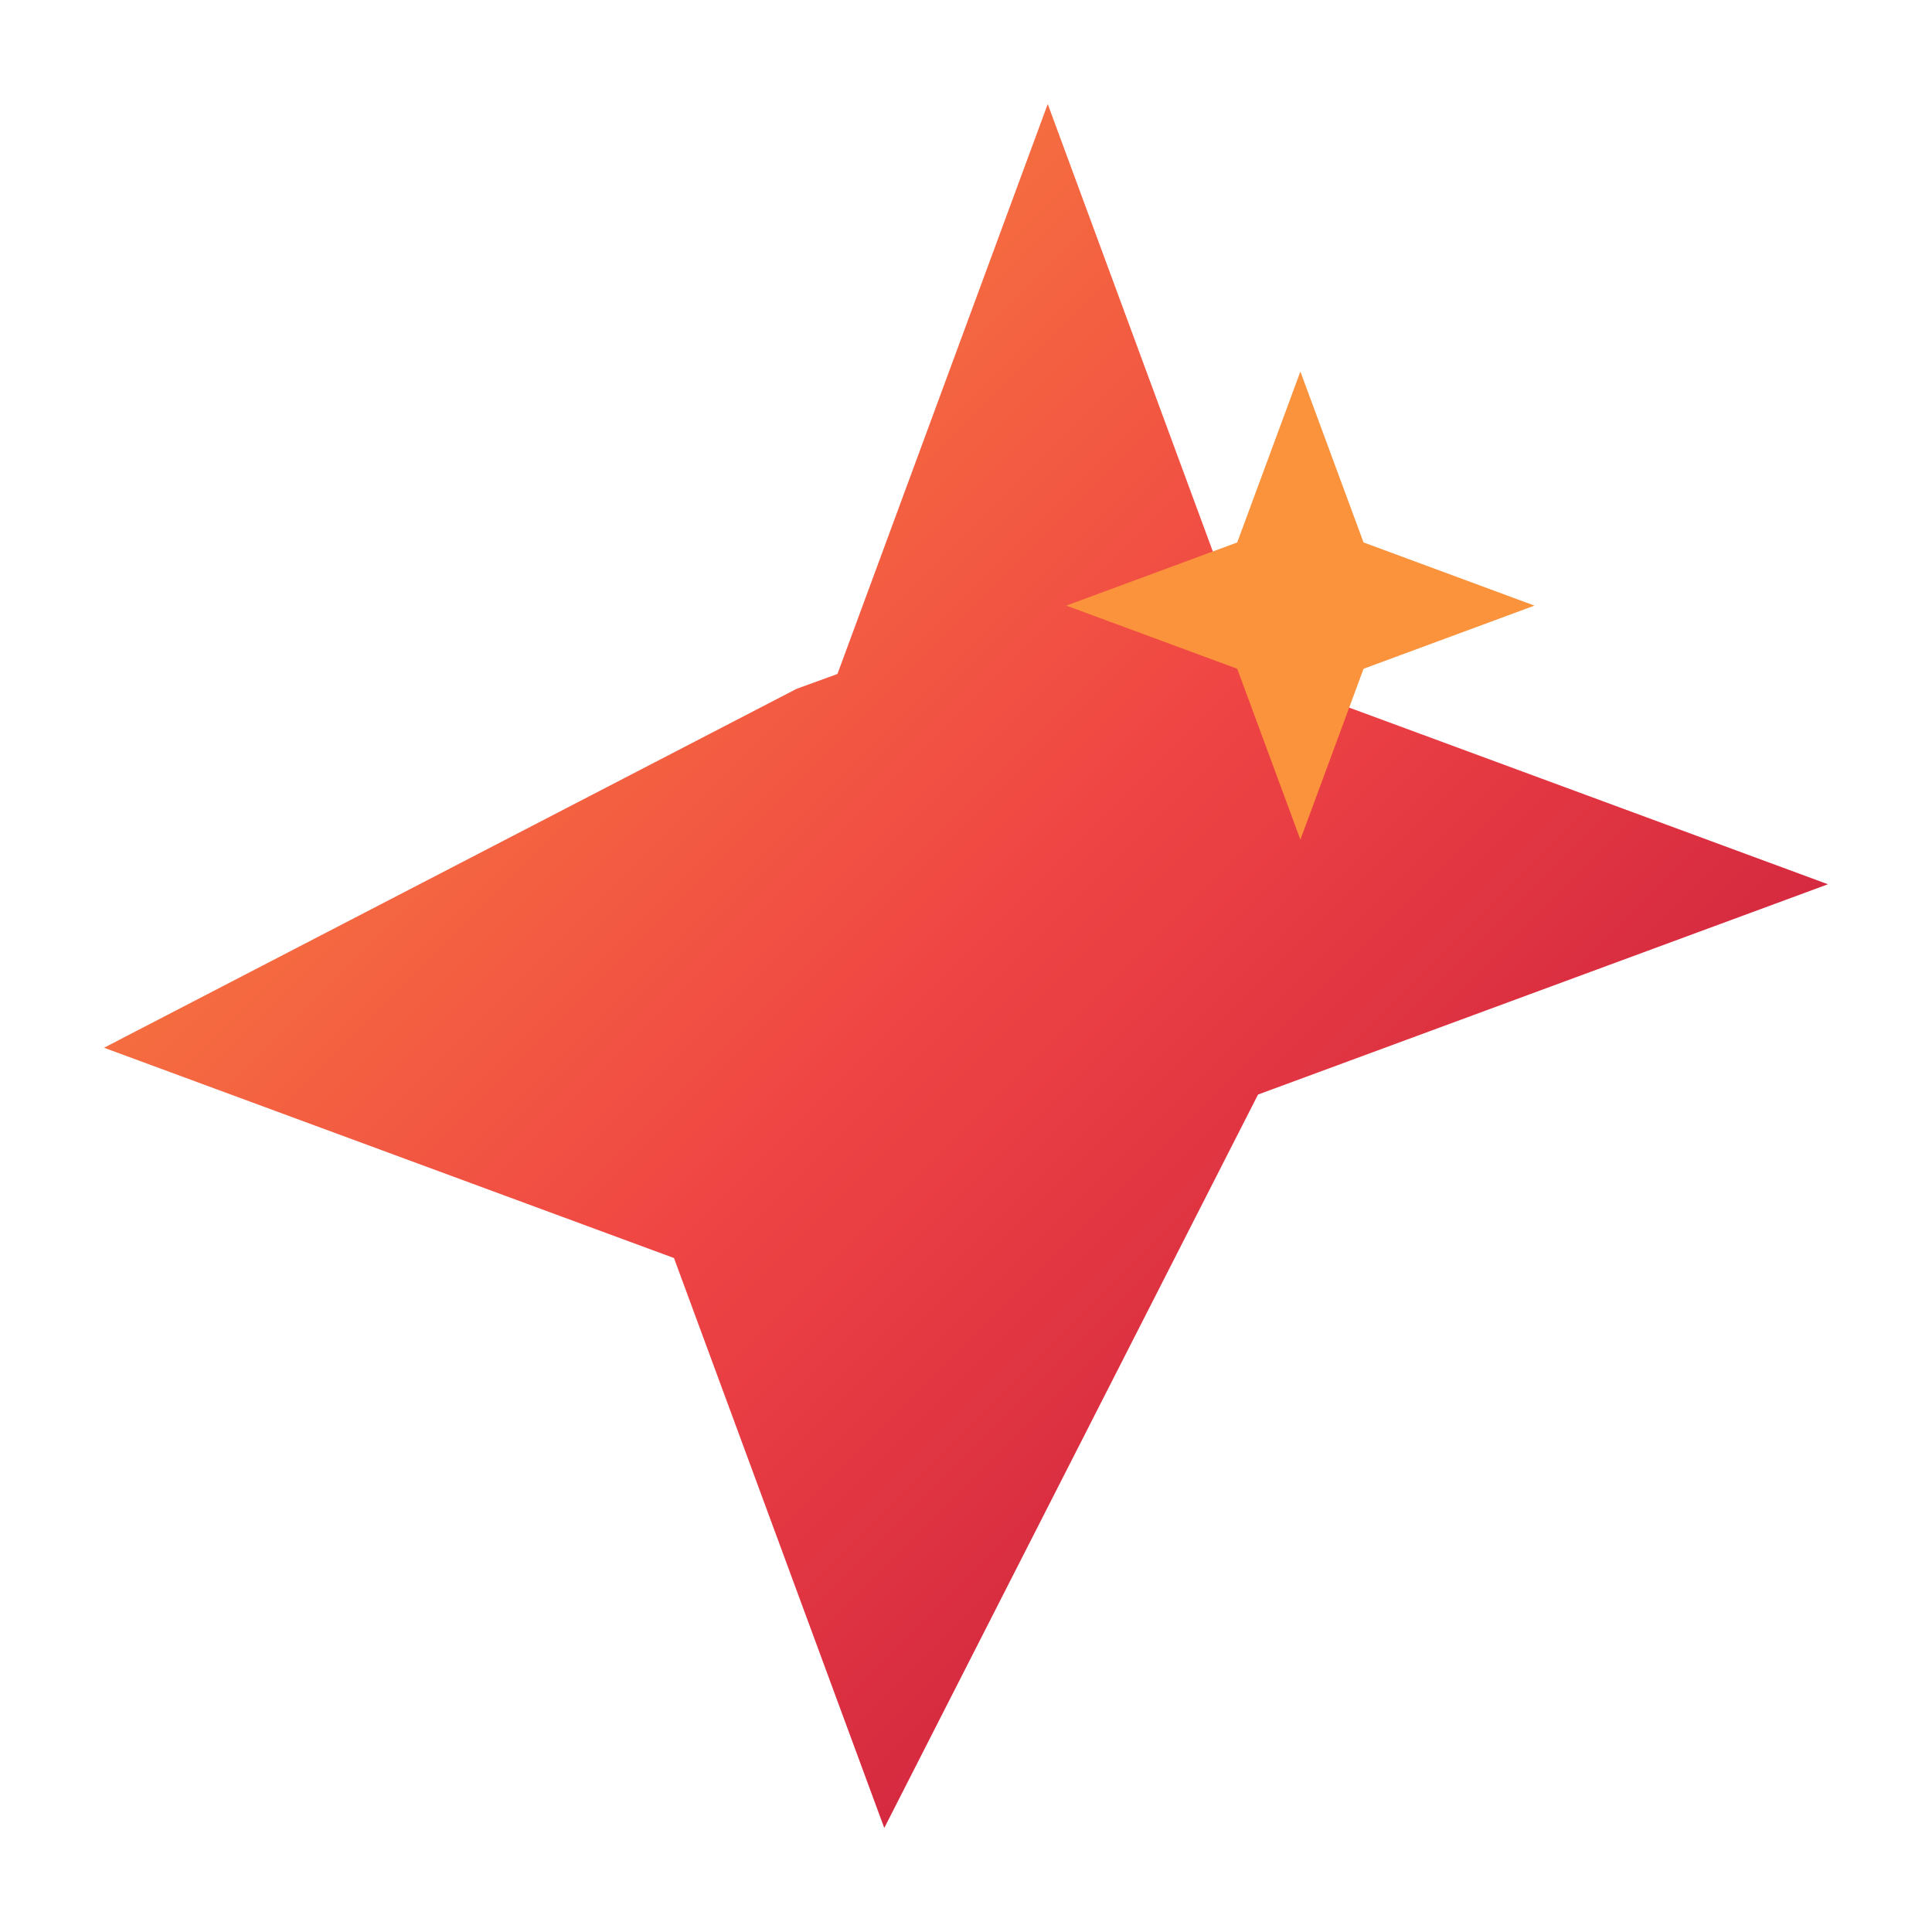
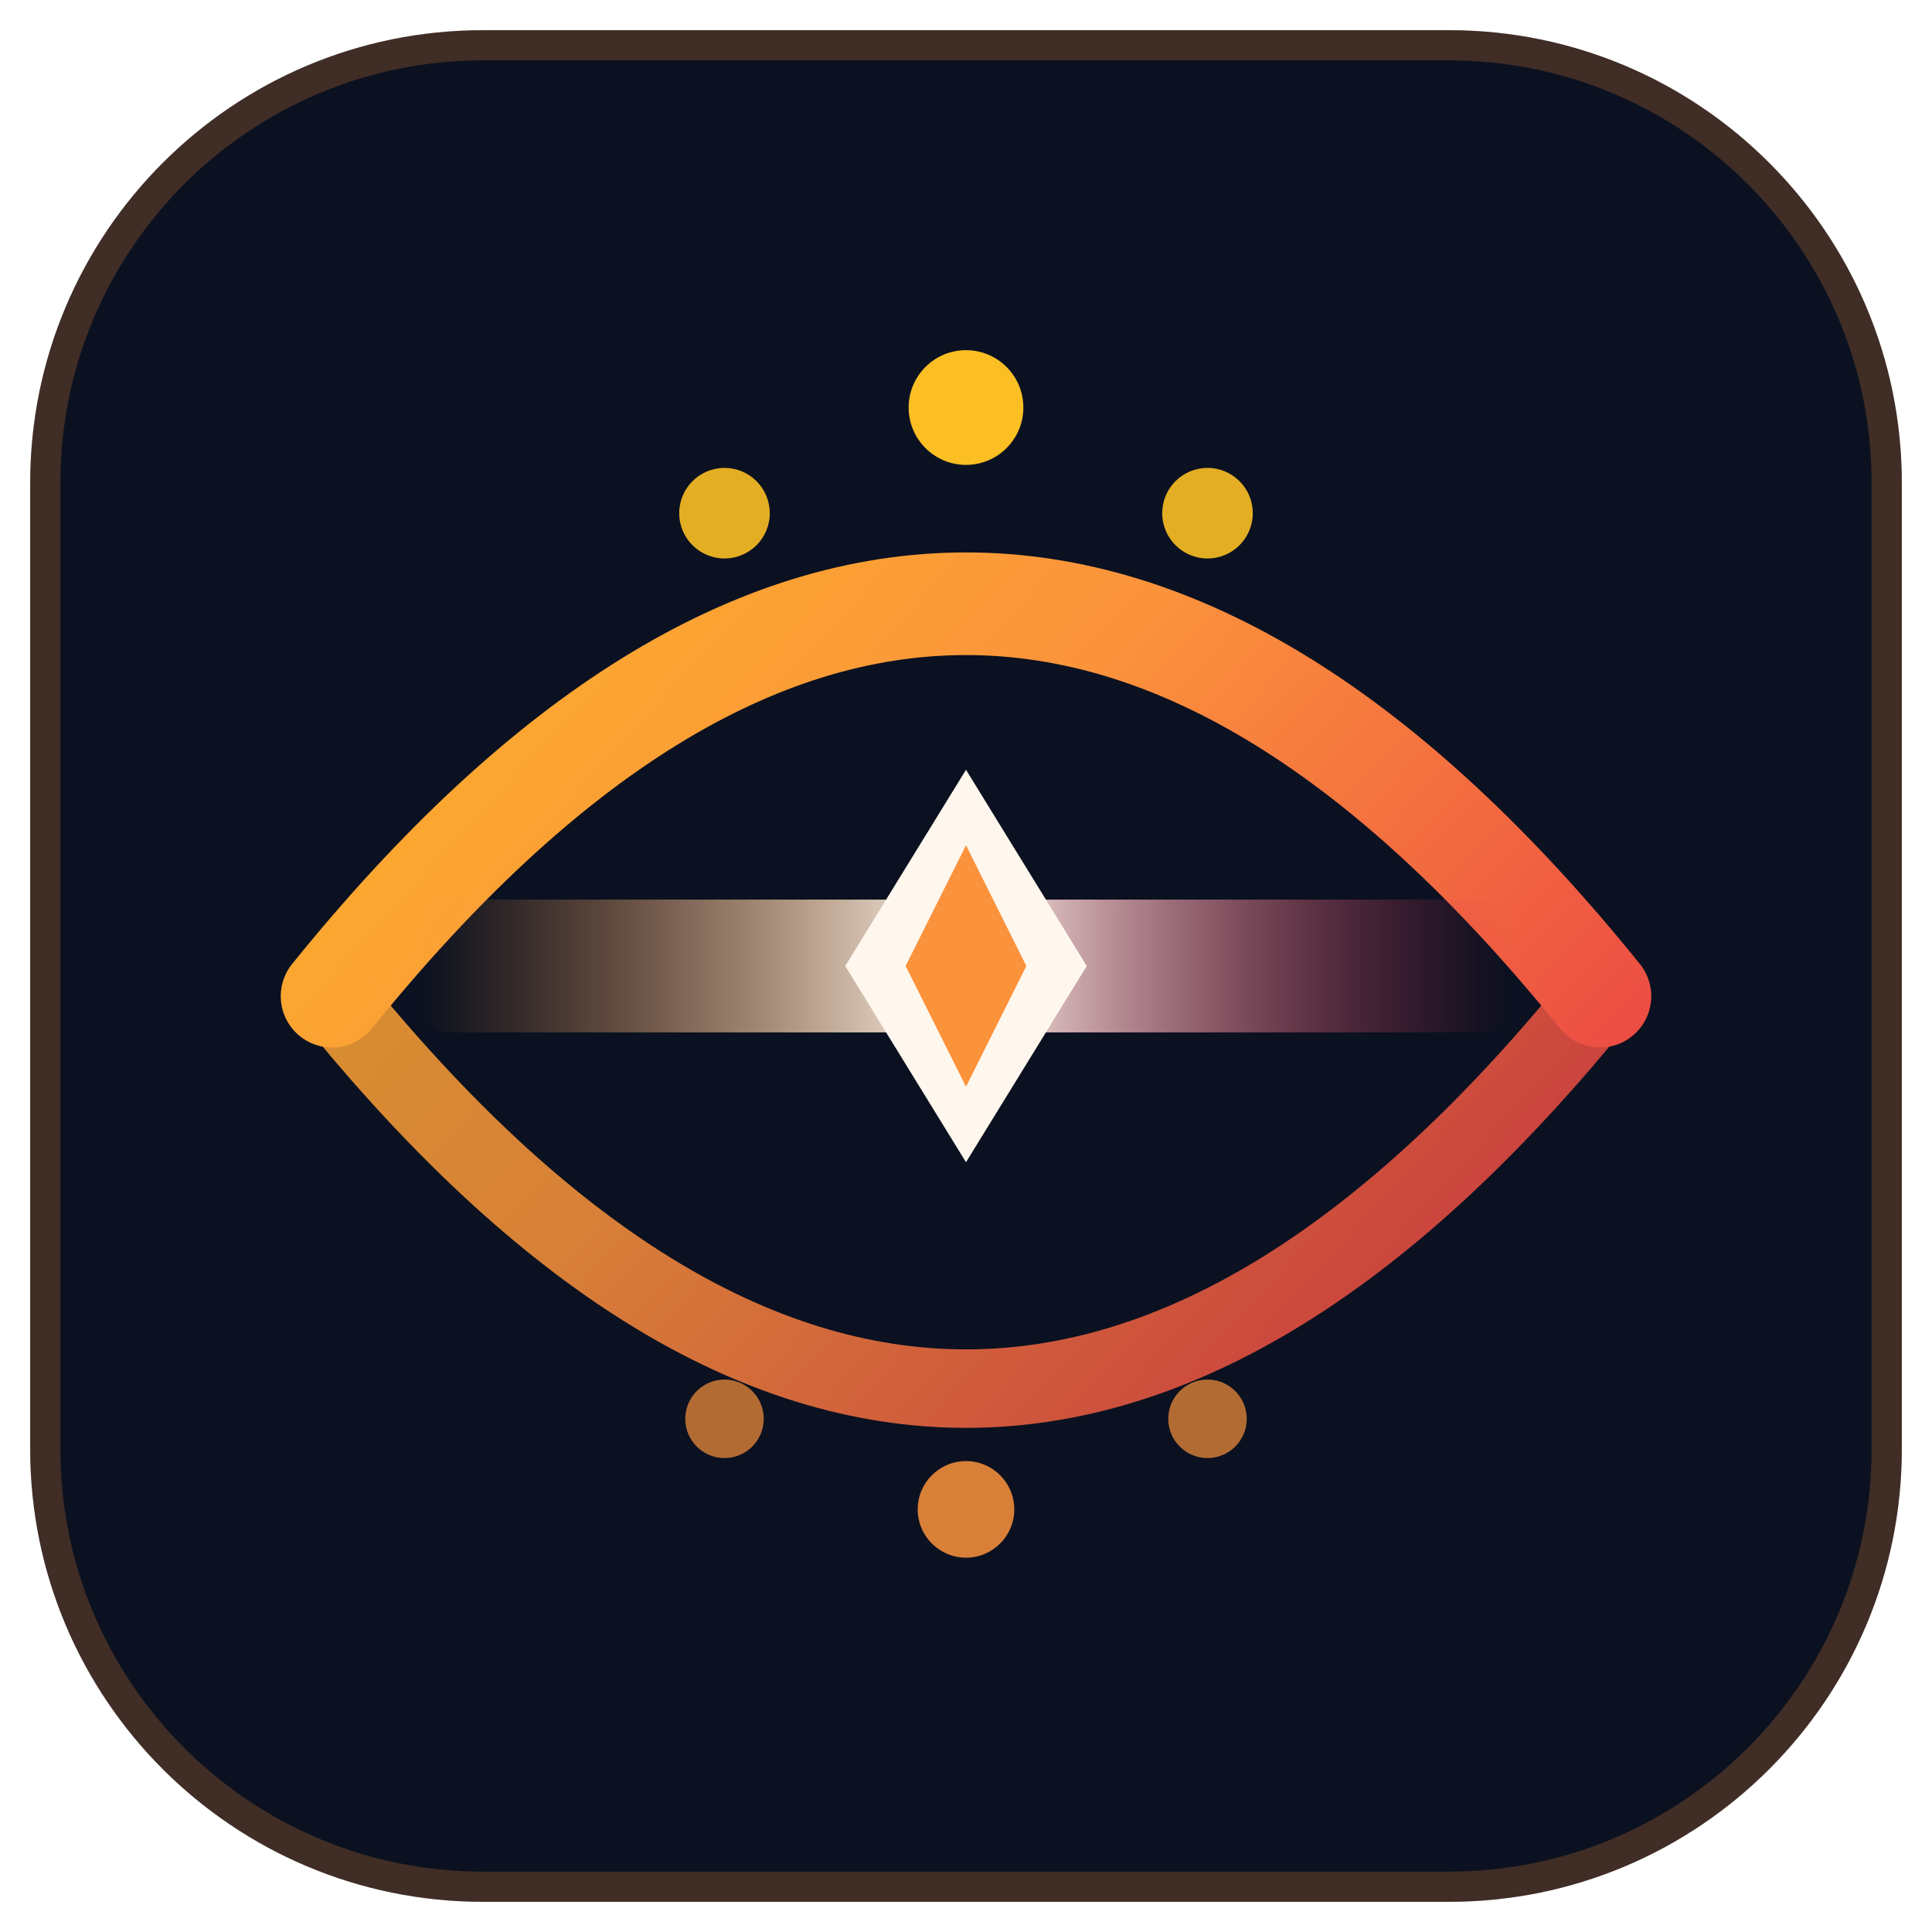
- <svg xmlns="http://www.w3.org/2000/svg" viewBox="-2 -2 52 52">
+ <svg xmlns="http://www.w3.org/2000/svg" viewBox="0 0 64 64" role="img" aria-label="盘古 Pangu">
  <defs>
-     <linearGradient id="g" x1="4" y1="4" x2="44" y2="44" gradientUnits="userSpaceOnUse">
-       <stop offset="0" stop-color="#fb923c" />
-       <stop offset=".5" stop-color="#ef4444" />
-       <stop offset="1" stop-color="#be123c" />
+     <linearGradient id="pg-sky" x1="8" y1="10" x2="56" y2="54" gradientUnits="userSpaceOnUse">
+       <stop offset="0" stop-color="#fbbf24" />
+       <stop offset=".45" stop-color="#fb923c" />
+       <stop offset="1" stop-color="#e11d48" />
+     </linearGradient>
+     <linearGradient id="pg-rift" x1="14" y1="32" x2="50" y2="32" gradientUnits="userSpaceOnUse">
+       <stop offset="0" stop-color="#fb923c" stop-opacity="0" />
+       <stop offset=".5" stop-color="#fff7ed" />
+       <stop offset="1" stop-color="#e11d48" stop-opacity="0" />
    </linearGradient>
  </defs>
-   <path fill="url(#g)" d="M26.2 0.8 L31.86 16.14 L47.2 21.8 L31.86 27.46 L29.26 28.56 L19.44 16.54 L20.54 16.14 Z" />
-   <path fill="url(#g)" d="M21.8 47.2 L16.14 31.86 L0.8 26.2 L19.44 16.54 L31.86 27.46 Z" />
-   <path fill="#fb923c" d="M33 8 l1.7 4.6 4.6 1.7 -4.6 1.7 -1.7 4.6 -1.7 -4.6 -4.6 -1.7 4.6 -1.7 Z" />
+   <rect x="1" y="1" width="62" height="62" rx="15" fill="#0b1120" />
+   <rect x="1.5" y="1.5" width="61" height="61" rx="14.5" fill="none" stroke="#fb923c" stroke-opacity=".22" />
+   <path d="M11 33 Q32 7 53 33" fill="none" stroke="url(#pg-sky)" stroke-width="3.4" stroke-linecap="round" />
+   <path d="M11 33 Q32 59 53 33" fill="none" stroke="url(#pg-sky)" stroke-width="2.6" stroke-linecap="round" opacity=".85" />
+   <path d="M15 32 L49 32" fill="none" stroke="url(#pg-rift)" stroke-width="4.4" stroke-linecap="round" />
+   <path d="M32 25.5 L36 32 L32 38.5 L28 32 Z" fill="#fff7ed" />
+   <path d="M32 28 L34 32 L32 36 L30 32 Z" fill="#fb923c" />
+   <circle cx="24" cy="17" r="1.5" fill="#fbbf24" opacity=".9" />
+   <circle cx="32" cy="13.5" r="1.9" fill="#fbbf24" />
+   <circle cx="40" cy="17" r="1.5" fill="#fbbf24" opacity=".9" />
+   <circle cx="24" cy="47" r="1.3" fill="#fb923c" opacity=".7" />
+   <circle cx="32" cy="50" r="1.6" fill="#fb923c" opacity=".85" />
+   <circle cx="40" cy="47" r="1.3" fill="#fb923c" opacity=".7" />
</svg>
